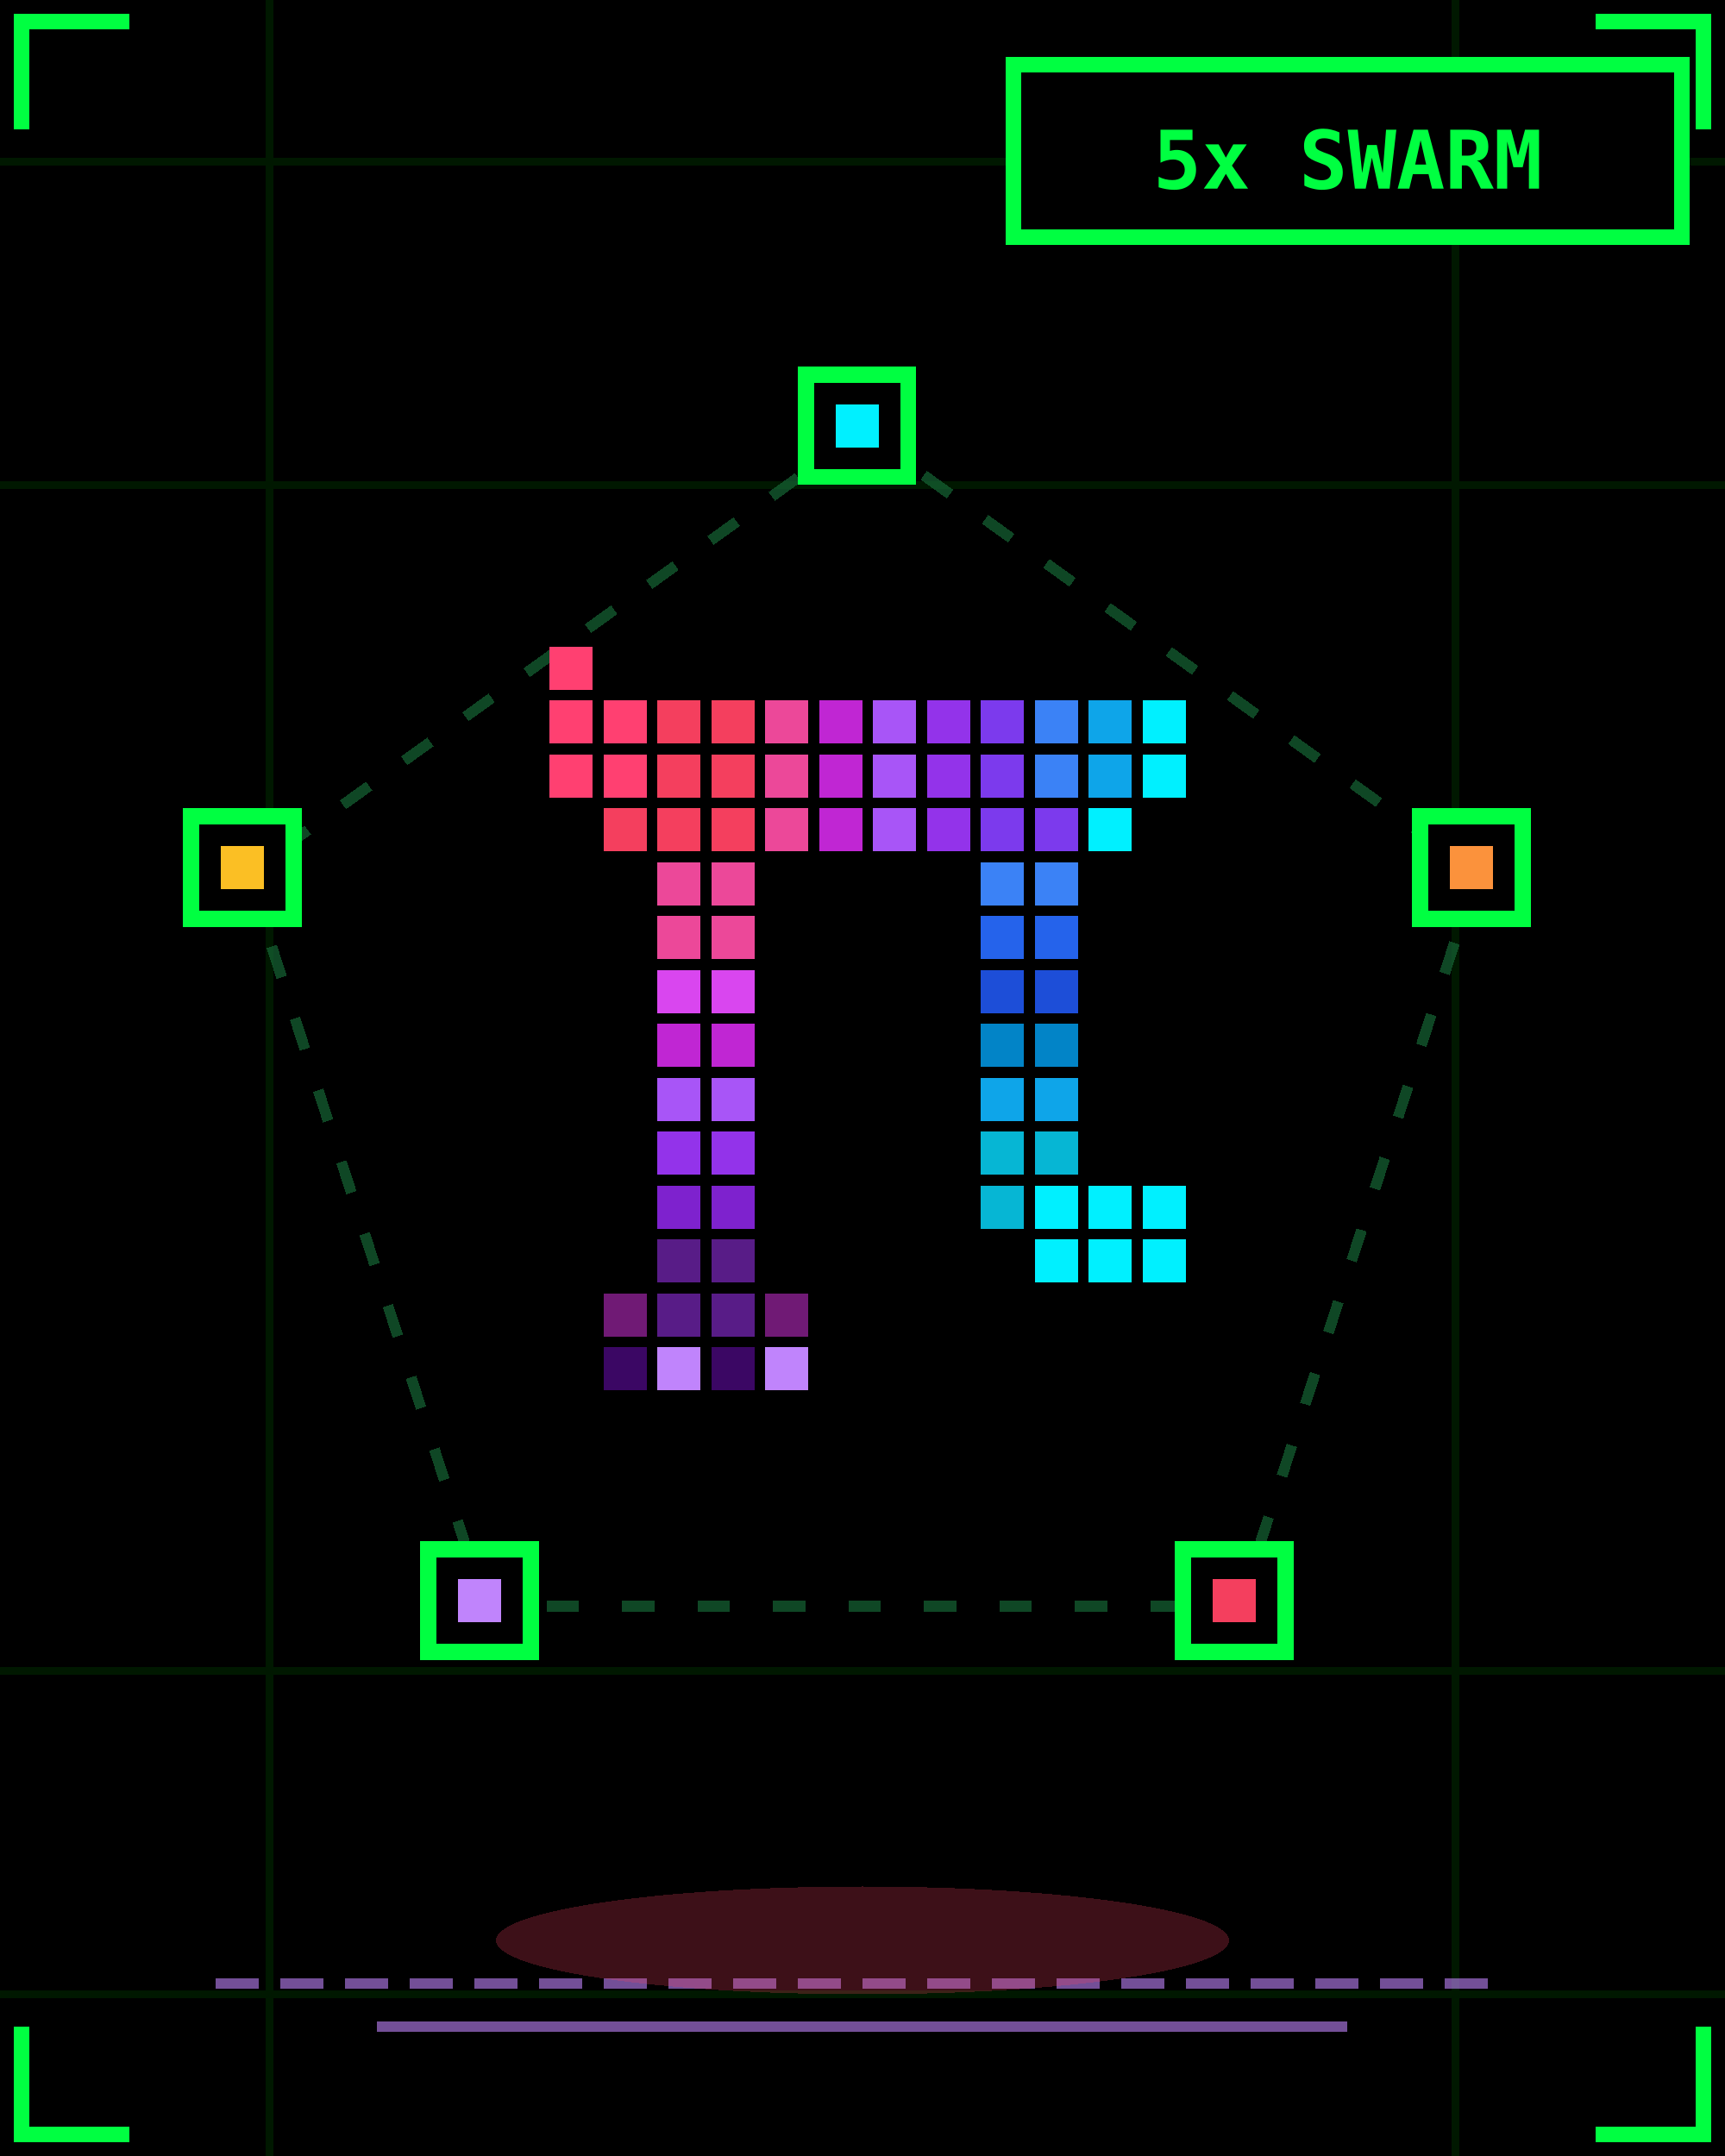
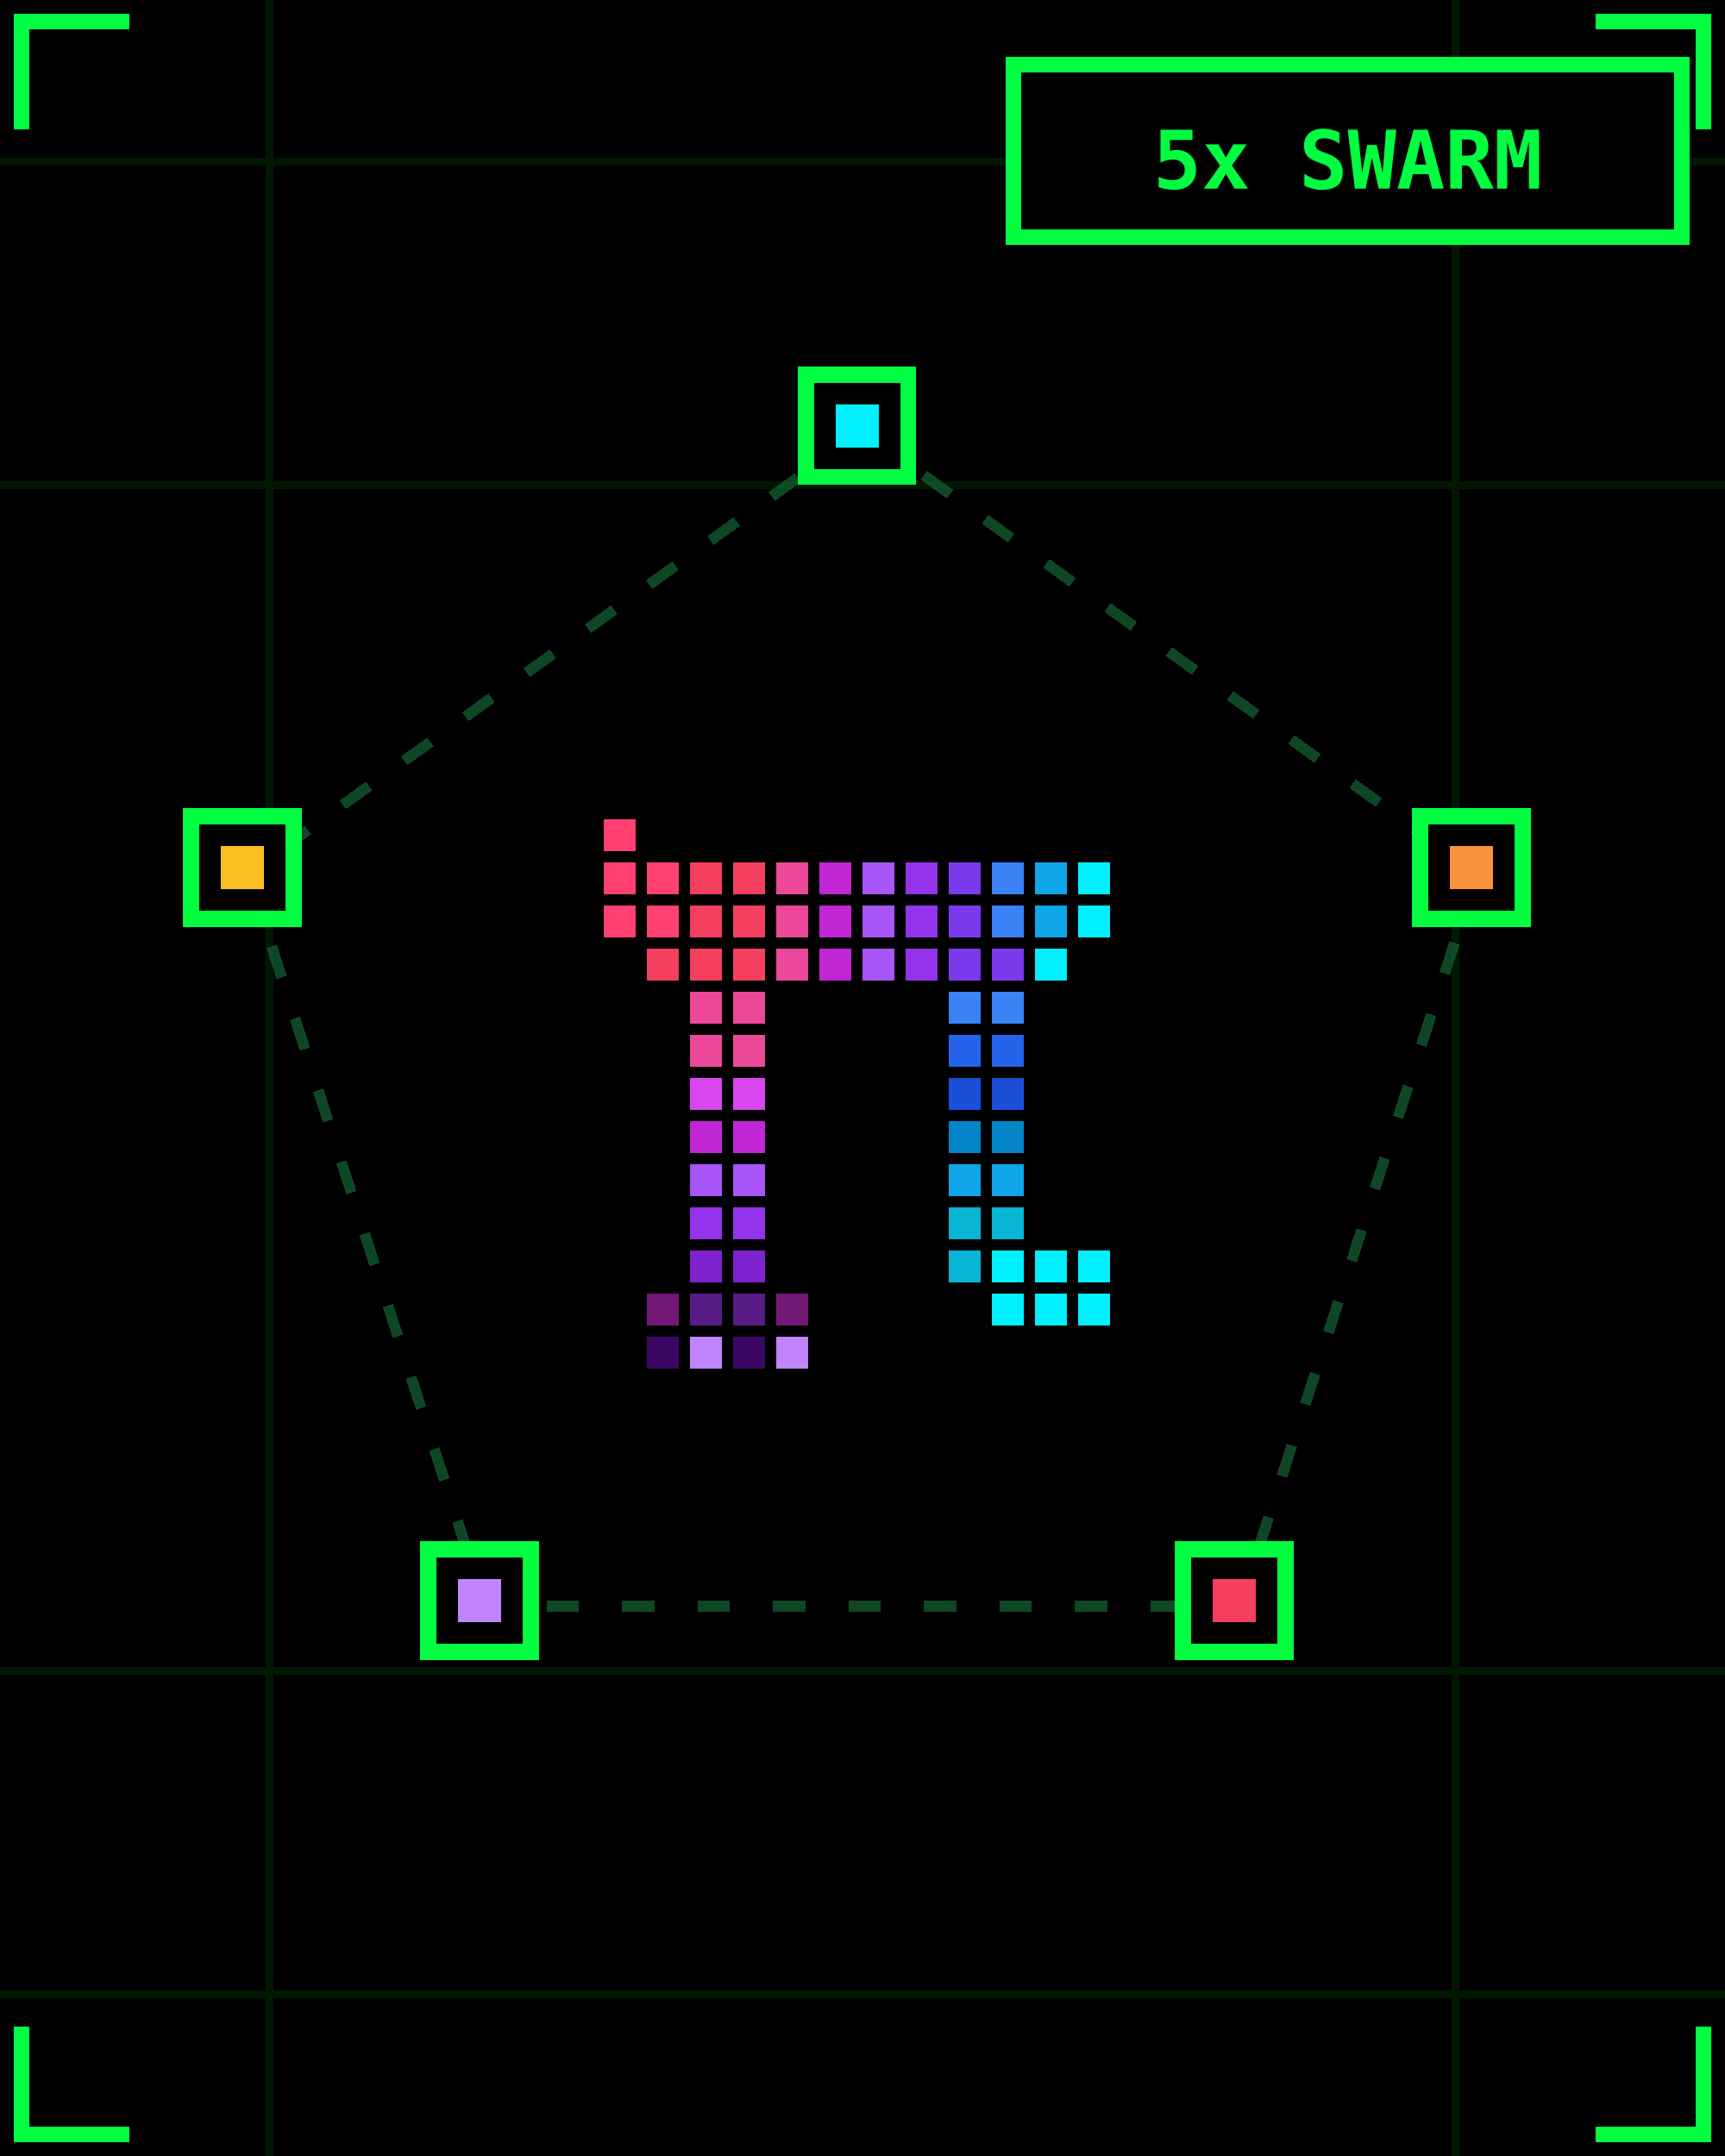
<svg xmlns="http://www.w3.org/2000/svg" viewBox="0 0 160 200" width="100%" height="100%" preserveAspectRatio="none" shape-rendering="crispEdges">
  <defs>
    <pattern id="piHalftone" x="0" y="0" width="4" height="4" patternUnits="userSpaceOnUse">
      <rect width="4" height="4" fill="#180b2c" />
      <rect x="0" y="0" width="2" height="2" fill="#c084fc" />
      <rect x="2" y="2" width="2" height="2" fill="#c084fc" />
    </pattern>
  </defs>
  <style>
    @keyframes pentagonOrbit { 0% { transform: rotate(0deg); } 100% { transform: rotate(360deg); } }
    @keyframes levitateCenter { 0%, 100% { transform: translateY(0px); } 50% { transform: translateY(-4px); } }
    .ring-pentagon { animation: pentagonOrbit 10s steps(10) infinite; transform-origin: 80px 100px; }
    .pip-commander { animation: levitateCenter 1.8s steps(2) infinite; transform-origin: 80px 100px; }
  </style>
  <rect width="160" height="200" fill="#000000" />
  <g stroke="#003b00" stroke-width="0.75" opacity="0.4">
    <line x1="0" y1="15" x2="160" y2="15" />
    <line x1="0" y1="45" x2="160" y2="45" />
    <line x1="0" y1="155" x2="160" y2="155" />
    <line x1="0" y1="185" x2="160" y2="185" />
    <line x1="25" y1="0" x2="25" y2="200" />
    <line x1="135" y1="0" x2="135" y2="200" />
  </g>
  <g stroke="#00ff41" stroke-width="1.5" fill="none">
    <path d="M2,12 L2,2 L12,2" />
    <path d="M158,12 L158,2 L148,2" />
    <path d="M2,188 L2,198 L12,198" />
    <path d="M158,188 L158,198 L148,198" />
  </g>
  <g transform="translate(94, 6)">
    <rect width="62" height="16" fill="#000000" stroke="#00ff41" stroke-width="1.5" />
    <text x="31" y="11.5" font-family="'Fira Code', monospace" font-size="7.5" font-weight="900" fill="#00ff41" text-anchor="middle">5x SWARM</text>
  </g>
-   <g opacity="0.6" stroke="#c084fc" stroke-width="1">
-     <line x1="20" y1="184" x2="140" y2="184" stroke-dasharray="4,2" />
-     <line x1="35" y1="188" x2="125" y2="188" />
-   </g>
-   <ellipse cx="80" cy="180" rx="34" ry="5" fill="#f43f5e" opacity="0.25" />
  <g class="ring-pentagon">
    <polygon points="80,40 137,81 115,149 45,149 23,81" fill="none" stroke="#166534" stroke-width="1" stroke-dasharray="3,4" opacity="0.7" />
    <g transform="translate(74, 34)">
      <rect width="11" height="11" fill="#00ff41" />
      <rect x="1.5" y="1.5" width="8" height="8" fill="#000" />
      <rect x="3.5" y="3.5" width="4" height="4" fill="#00f0ff" />
    </g>
    <g transform="translate(131, 75)">
      <rect width="11" height="11" fill="#00ff41" />
      <rect x="1.5" y="1.5" width="8" height="8" fill="#000" />
      <rect x="3.5" y="3.5" width="4" height="4" fill="#fb923c" />
    </g>
    <g transform="translate(109, 143)">
      <rect width="11" height="11" fill="#00ff41" />
      <rect x="1.5" y="1.5" width="8" height="8" fill="#000" />
      <rect x="3.5" y="3.5" width="4" height="4" fill="#f43f5e" />
    </g>
    <g transform="translate(39, 143)">
      <rect width="11" height="11" fill="#00ff41" />
      <rect x="1.5" y="1.5" width="8" height="8" fill="#000" />
      <rect x="3.5" y="3.5" width="4" height="4" fill="#c084fc" />
    </g>
    <g transform="translate(17, 75)">
      <rect width="11" height="11" fill="#00ff41" />
      <rect x="1.5" y="1.5" width="8" height="8" fill="#000" />
      <rect x="3.5" y="3.5" width="4" height="4" fill="#fbbf24" />
    </g>
  </g>
  <g class="pip-commander">
-     <rect x="51" y="60" width="4" height="4" fill="#ff4071" />
-     <rect x="51" y="65" width="4" height="4" fill="#ff4071" />
-     <rect x="51" y="70" width="4" height="4" fill="#ff4071" />
-     <rect x="56" y="65" width="4" height="4" fill="#ff4071" />
-     <rect x="61" y="65" width="4" height="4" fill="#f43f5e" />
-     <rect x="66" y="65" width="4" height="4" fill="#f43f5e" />
-     <rect x="71" y="65" width="4" height="4" fill="#ec4899" />
-     <rect x="76" y="65" width="4" height="4" fill="#c026d3" />
-     <rect x="81" y="65" width="4" height="4" fill="#a855f7" />
-     <rect x="86" y="65" width="4" height="4" fill="#9333ea" />
-     <rect x="91" y="65" width="4" height="4" fill="#7c3aed" />
-     <rect x="96" y="65" width="4" height="4" fill="#3b82f6" />
-     <rect x="101" y="65" width="4" height="4" fill="#0ea5e9" />
-     <rect x="106" y="65" width="4" height="4" fill="#00f0ff" />
-     <rect x="106" y="70" width="4" height="4" fill="#00f0ff" />
-     <rect x="56" y="70" width="4" height="4" fill="#ff4071" />
-     <rect x="61" y="70" width="4" height="4" fill="#f43f5e" />
-     <rect x="66" y="70" width="4" height="4" fill="#f43f5e" />
-     <rect x="71" y="70" width="4" height="4" fill="#ec4899" />
-     <rect x="76" y="70" width="4" height="4" fill="#c026d3" />
-     <rect x="81" y="70" width="4" height="4" fill="#a855f7" />
-     <rect x="86" y="70" width="4" height="4" fill="#9333ea" />
-     <rect x="91" y="70" width="4" height="4" fill="#7c3aed" />
-     <rect x="96" y="70" width="4" height="4" fill="#3b82f6" />
-     <rect x="101" y="70" width="4" height="4" fill="#0ea5e9" />
-     <rect x="56" y="75" width="4" height="4" fill="#f43f5e" />
-     <rect x="71" y="75" width="4" height="4" fill="#ec4899" />
-     <rect x="76" y="75" width="4" height="4" fill="#c026d3" />
-     <rect x="81" y="75" width="4" height="4" fill="#a855f7" />
-     <rect x="86" y="75" width="4" height="4" fill="#9333ea" />
-     <rect x="101" y="75" width="4" height="4" fill="#00f0ff" />
-     <rect x="61" y="75" width="4" height="4" fill="#f43f5e" />
-     <rect x="66" y="75" width="4" height="4" fill="#f43f5e" />
-     <rect x="61" y="80" width="4" height="4" fill="#ec4899" />
-     <rect x="66" y="80" width="4" height="4" fill="#ec4899" />
-     <rect x="61" y="85" width="4" height="4" fill="#ec4899" />
-     <rect x="66" y="85" width="4" height="4" fill="#ec4899" />
-     <rect x="61" y="90" width="4" height="4" fill="#d946ef" />
-     <rect x="66" y="90" width="4" height="4" fill="#d946ef" />
-     <rect x="61" y="95" width="4" height="4" fill="#c026d3" />
-     <rect x="66" y="95" width="4" height="4" fill="#c026d3" />
-     <rect x="61" y="100" width="4" height="4" fill="#a855f7" />
-     <rect x="66" y="100" width="4" height="4" fill="#a855f7" />
-     <rect x="61" y="105" width="4" height="4" fill="#9333ea" />
-     <rect x="66" y="105" width="4" height="4" fill="#9333ea" />
-     <rect x="61" y="110" width="4" height="4" fill="#7e22ce" />
-     <rect x="66" y="110" width="4" height="4" fill="#7e22ce" />
-     <rect x="61" y="115" width="4" height="4" fill="#581c87" />
-     <rect x="66" y="115" width="4" height="4" fill="#581c87" />
-     <rect x="56" y="120" width="4" height="4" fill="#701a75" />
-     <rect x="61" y="120" width="4" height="4" fill="#581c87" />
-     <rect x="66" y="120" width="4" height="4" fill="#581c87" />
-     <rect x="71" y="120" width="4" height="4" fill="#701a75" />
-     <rect x="56" y="125" width="4" height="4" fill="#3b0764" />
-     <rect x="61" y="125" width="4" height="4" fill="#c084fc" />
-     <rect x="66" y="125" width="4" height="4" fill="#3b0764" />
-     <rect x="71" y="125" width="4" height="4" fill="#c084fc" />
-     <rect x="91" y="75" width="4" height="4" fill="#7c3aed" />
-     <rect x="96" y="75" width="4" height="4" fill="#7c3aed" />
-     <rect x="91" y="80" width="4" height="4" fill="#3b82f6" />
-     <rect x="96" y="80" width="4" height="4" fill="#3b82f6" />
-     <rect x="91" y="85" width="4" height="4" fill="#2563eb" />
-     <rect x="96" y="85" width="4" height="4" fill="#2563eb" />
-     <rect x="91" y="90" width="4" height="4" fill="#1d4ed8" />
-     <rect x="96" y="90" width="4" height="4" fill="#1d4ed8" />
-     <rect x="91" y="95" width="4" height="4" fill="#0284c7" />
-     <rect x="96" y="95" width="4" height="4" fill="#0284c7" />
-     <rect x="91" y="100" width="4" height="4" fill="#0ea5e9" />
-     <rect x="96" y="100" width="4" height="4" fill="#0ea5e9" />
-     <rect x="91" y="105" width="4" height="4" fill="#06b6d4" />
-     <rect x="96" y="105" width="4" height="4" fill="#06b6d4" />
-     <rect x="91" y="110" width="4" height="4" fill="#06b6d4" />
-     <rect x="96" y="110" width="4" height="4" fill="#00f0ff" />
-     <rect x="101" y="110" width="4" height="4" fill="#00f0ff" />
-     <rect x="96" y="115" width="4" height="4" fill="#00f0ff" />
-     <rect x="101" y="115" width="4" height="4" fill="#00f0ff" />
-     <rect x="106" y="115" width="4" height="4" fill="#00f0ff" />
-     <rect x="106" y="110" width="4" height="4" fill="#00f0ff" />
+     <rect x="56" y="76" width="3" height="3" fill="#ff4071" />
+     <rect x="56" y="80" width="3" height="3" fill="#ff4071" />
+     <rect x="56" y="84" width="3" height="3" fill="#ff4071" />
+     <rect x="60" y="80" width="3" height="3" fill="#ff4071" />
+     <rect x="64" y="80" width="3" height="3" fill="#f43f5e" />
+     <rect x="68" y="80" width="3" height="3" fill="#f43f5e" />
+     <rect x="72" y="80" width="3" height="3" fill="#ec4899" />
+     <rect x="76" y="80" width="3" height="3" fill="#c026d3" />
+     <rect x="80" y="80" width="3" height="3" fill="#a855f7" />
+     <rect x="84" y="80" width="3" height="3" fill="#9333ea" />
+     <rect x="88" y="80" width="3" height="3" fill="#7c3aed" />
+     <rect x="92" y="80" width="3" height="3" fill="#3b82f6" />
+     <rect x="96" y="80" width="3" height="3" fill="#0ea5e9" />
+     <rect x="100" y="80" width="3" height="3" fill="#00f0ff" />
+     <rect x="100" y="84" width="3" height="3" fill="#00f0ff" />
+     <rect x="60" y="84" width="3" height="3" fill="#ff4071" />
+     <rect x="64" y="84" width="3" height="3" fill="#f43f5e" />
+     <rect x="68" y="84" width="3" height="3" fill="#f43f5e" />
+     <rect x="72" y="84" width="3" height="3" fill="#ec4899" />
+     <rect x="76" y="84" width="3" height="3" fill="#c026d3" />
+     <rect x="80" y="84" width="3" height="3" fill="#a855f7" />
+     <rect x="84" y="84" width="3" height="3" fill="#9333ea" />
+     <rect x="88" y="84" width="3" height="3" fill="#7c3aed" />
+     <rect x="92" y="84" width="3" height="3" fill="#3b82f6" />
+     <rect x="96" y="84" width="3" height="3" fill="#0ea5e9" />
+     <rect x="60" y="88" width="3" height="3" fill="#f43f5e" />
+     <rect x="72" y="88" width="3" height="3" fill="#ec4899" />
+     <rect x="76" y="88" width="3" height="3" fill="#c026d3" />
+     <rect x="80" y="88" width="3" height="3" fill="#a855f7" />
+     <rect x="84" y="88" width="3" height="3" fill="#9333ea" />
+     <rect x="96" y="88" width="3" height="3" fill="#00f0ff" />
+     <rect x="64" y="88" width="3" height="3" fill="#f43f5e" />
+     <rect x="68" y="88" width="3" height="3" fill="#f43f5e" />
+     <rect x="64" y="92" width="3" height="3" fill="#ec4899" />
+     <rect x="68" y="92" width="3" height="3" fill="#ec4899" />
+     <rect x="64" y="96" width="3" height="3" fill="#ec4899" />
+     <rect x="68" y="96" width="3" height="3" fill="#ec4899" />
+     <rect x="64" y="100" width="3" height="3" fill="#d946ef" />
+     <rect x="68" y="100" width="3" height="3" fill="#d946ef" />
+     <rect x="64" y="104" width="3" height="3" fill="#c026d3" />
+     <rect x="68" y="104" width="3" height="3" fill="#c026d3" />
+     <rect x="64" y="108" width="3" height="3" fill="#a855f7" />
+     <rect x="68" y="108" width="3" height="3" fill="#a855f7" />
+     <rect x="64" y="112" width="3" height="3" fill="#9333ea" />
+     <rect x="68" y="112" width="3" height="3" fill="#9333ea" />
+     <rect x="64" y="116" width="3" height="3" fill="#7e22ce" />
+     <rect x="68" y="116" width="3" height="3" fill="#7e22ce" />
+     <rect x="60" y="120" width="3" height="3" fill="#701a75" />
+     <rect x="64" y="120" width="3" height="3" fill="#581c87" />
+     <rect x="68" y="120" width="3" height="3" fill="#581c87" />
+     <rect x="72" y="120" width="3" height="3" fill="#701a75" />
+     <rect x="60" y="124" width="3" height="3" fill="#3b0764" />
+     <rect x="64" y="124" width="3" height="3" fill="#c084fc" />
+     <rect x="68" y="124" width="3" height="3" fill="#3b0764" />
+     <rect x="72" y="124" width="3" height="3" fill="#c084fc" />
+     <rect x="88" y="88" width="3" height="3" fill="#7c3aed" />
+     <rect x="92" y="88" width="3" height="3" fill="#7c3aed" />
+     <rect x="88" y="92" width="3" height="3" fill="#3b82f6" />
+     <rect x="92" y="92" width="3" height="3" fill="#3b82f6" />
+     <rect x="88" y="96" width="3" height="3" fill="#2563eb" />
+     <rect x="92" y="96" width="3" height="3" fill="#2563eb" />
+     <rect x="88" y="100" width="3" height="3" fill="#1d4ed8" />
+     <rect x="92" y="100" width="3" height="3" fill="#1d4ed8" />
+     <rect x="88" y="104" width="3" height="3" fill="#0284c7" />
+     <rect x="92" y="104" width="3" height="3" fill="#0284c7" />
+     <rect x="88" y="108" width="3" height="3" fill="#0ea5e9" />
+     <rect x="92" y="108" width="3" height="3" fill="#0ea5e9" />
+     <rect x="88" y="112" width="3" height="3" fill="#06b6d4" />
+     <rect x="92" y="112" width="3" height="3" fill="#06b6d4" />
+     <rect x="88" y="116" width="3" height="3" fill="#06b6d4" />
+     <rect x="92" y="116" width="3" height="3" fill="#00f0ff" />
+     <rect x="96" y="116" width="3" height="3" fill="#00f0ff" />
+     <rect x="92" y="120" width="3" height="3" fill="#00f0ff" />
+     <rect x="96" y="120" width="3" height="3" fill="#00f0ff" />
+     <rect x="100" y="120" width="3" height="3" fill="#00f0ff" />
+     <rect x="100" y="116" width="3" height="3" fill="#00f0ff" />
  </g>
</svg>
